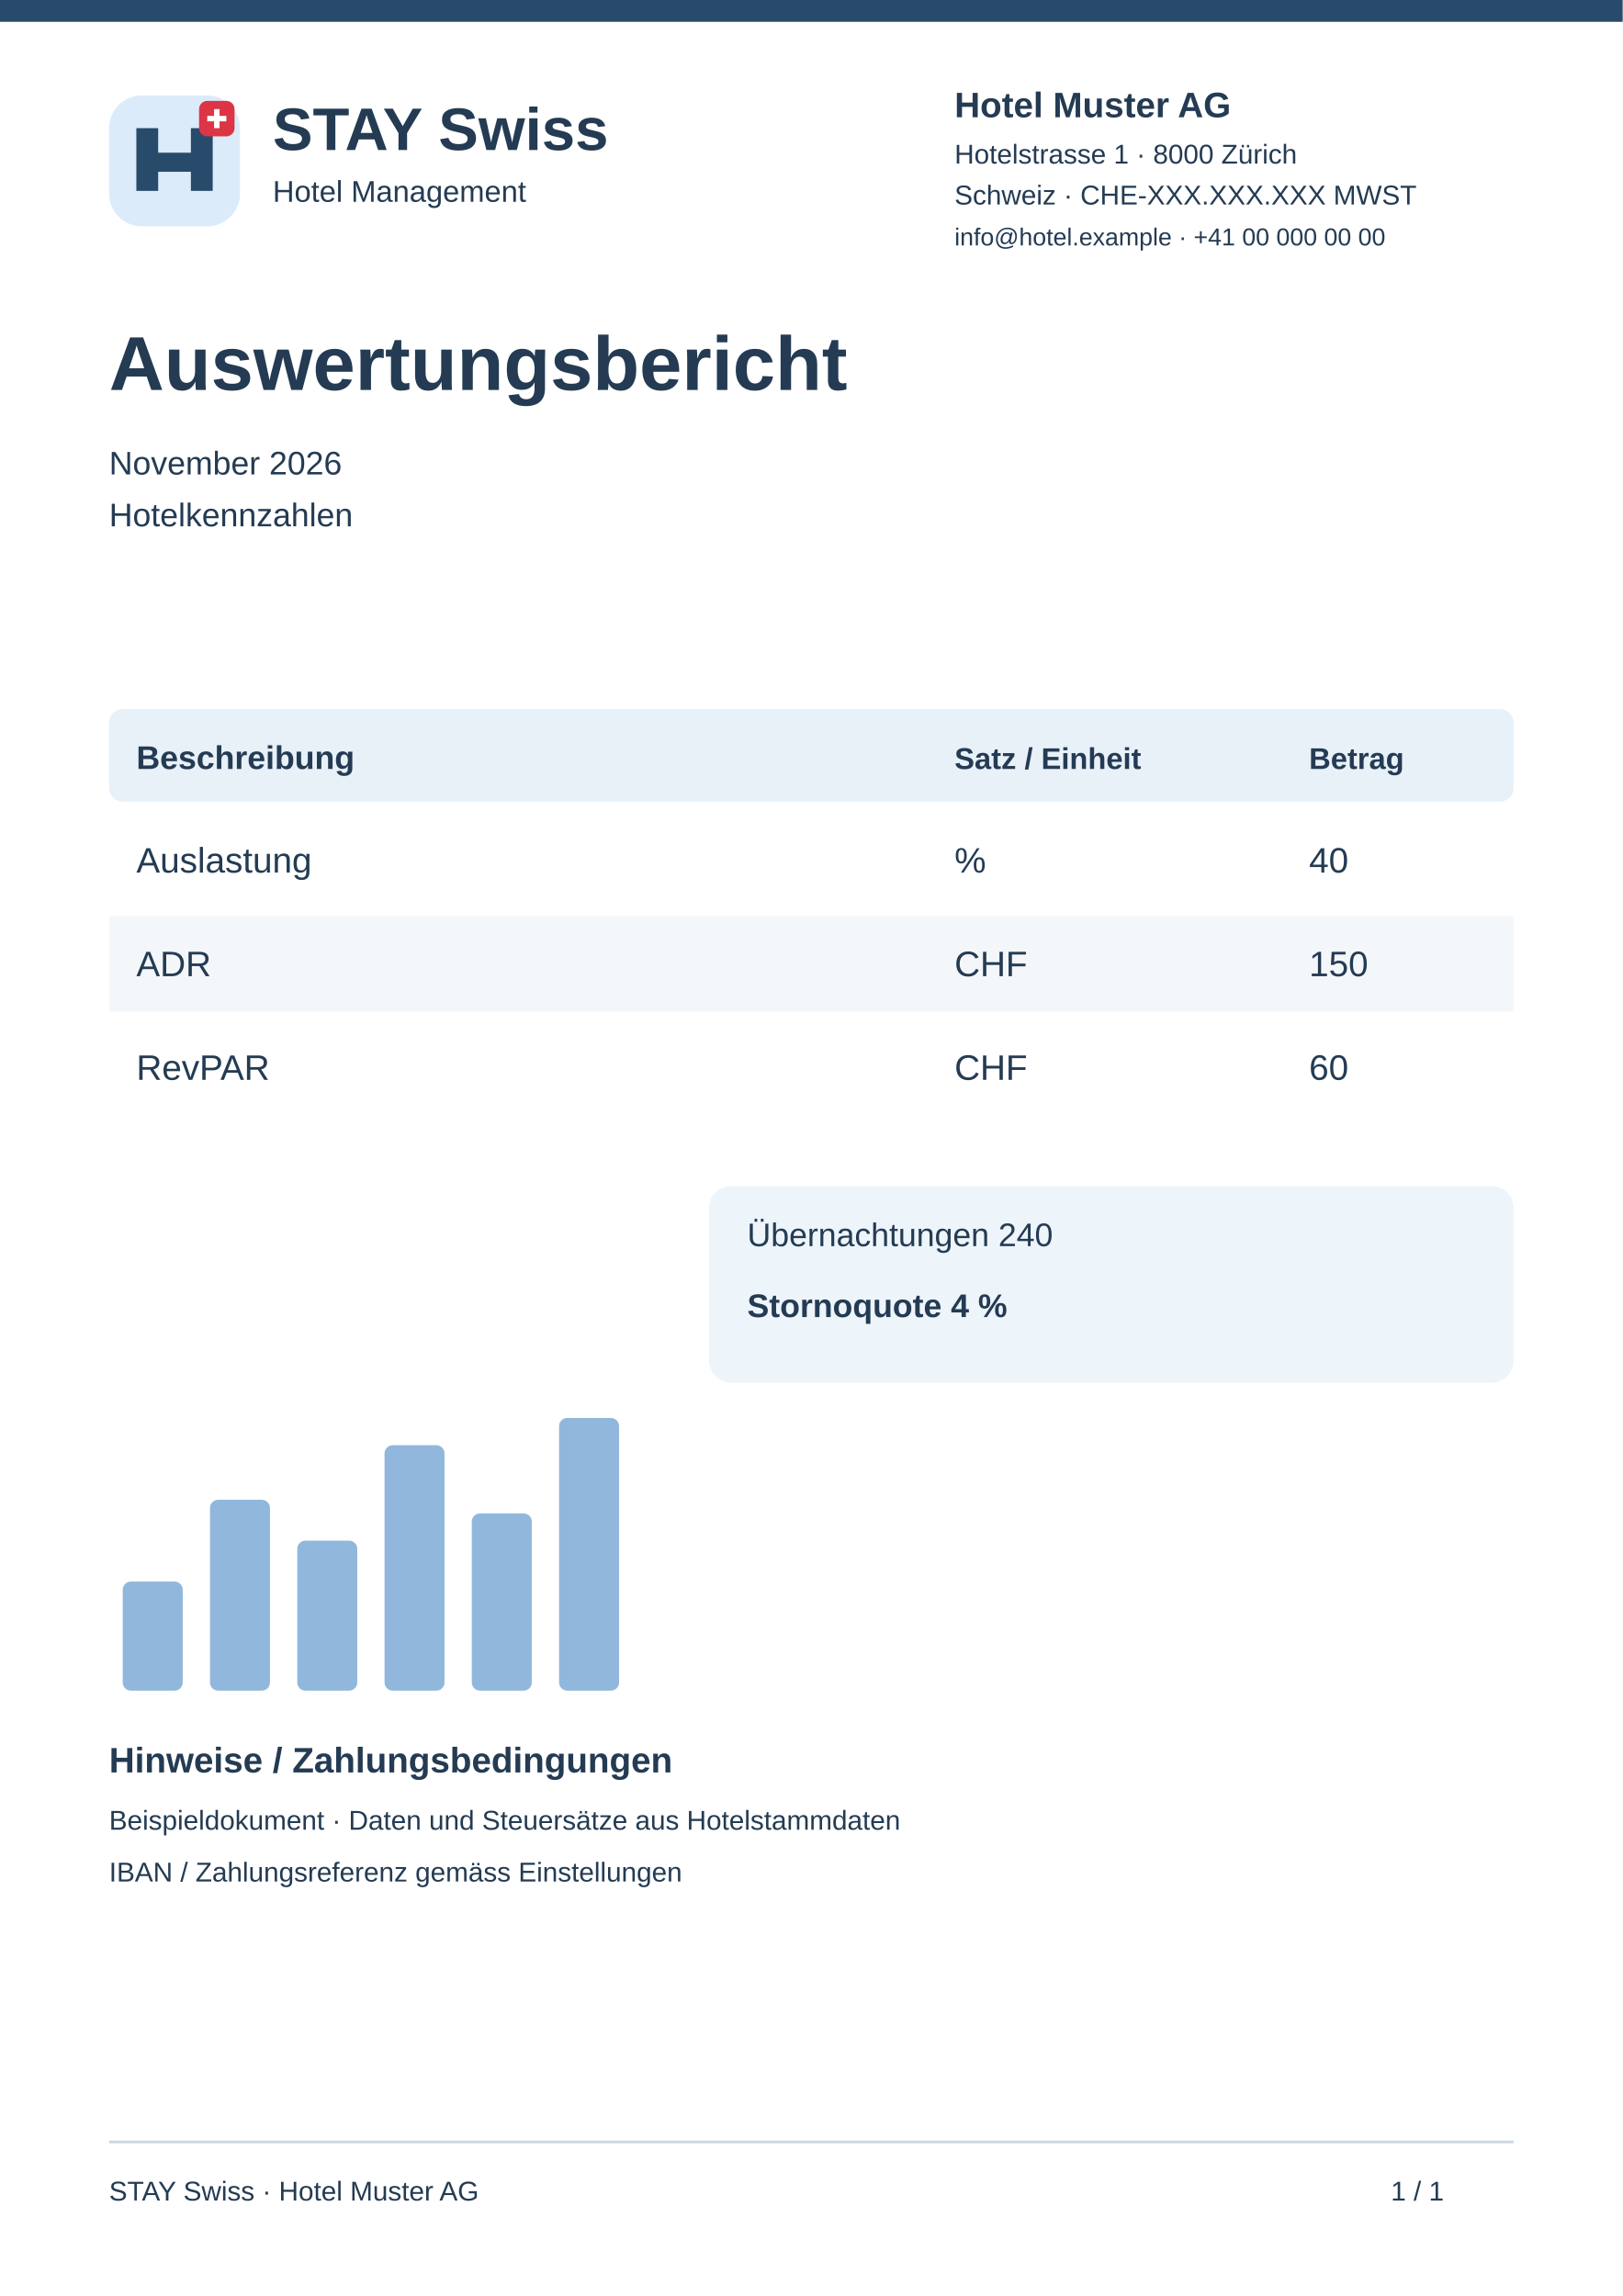
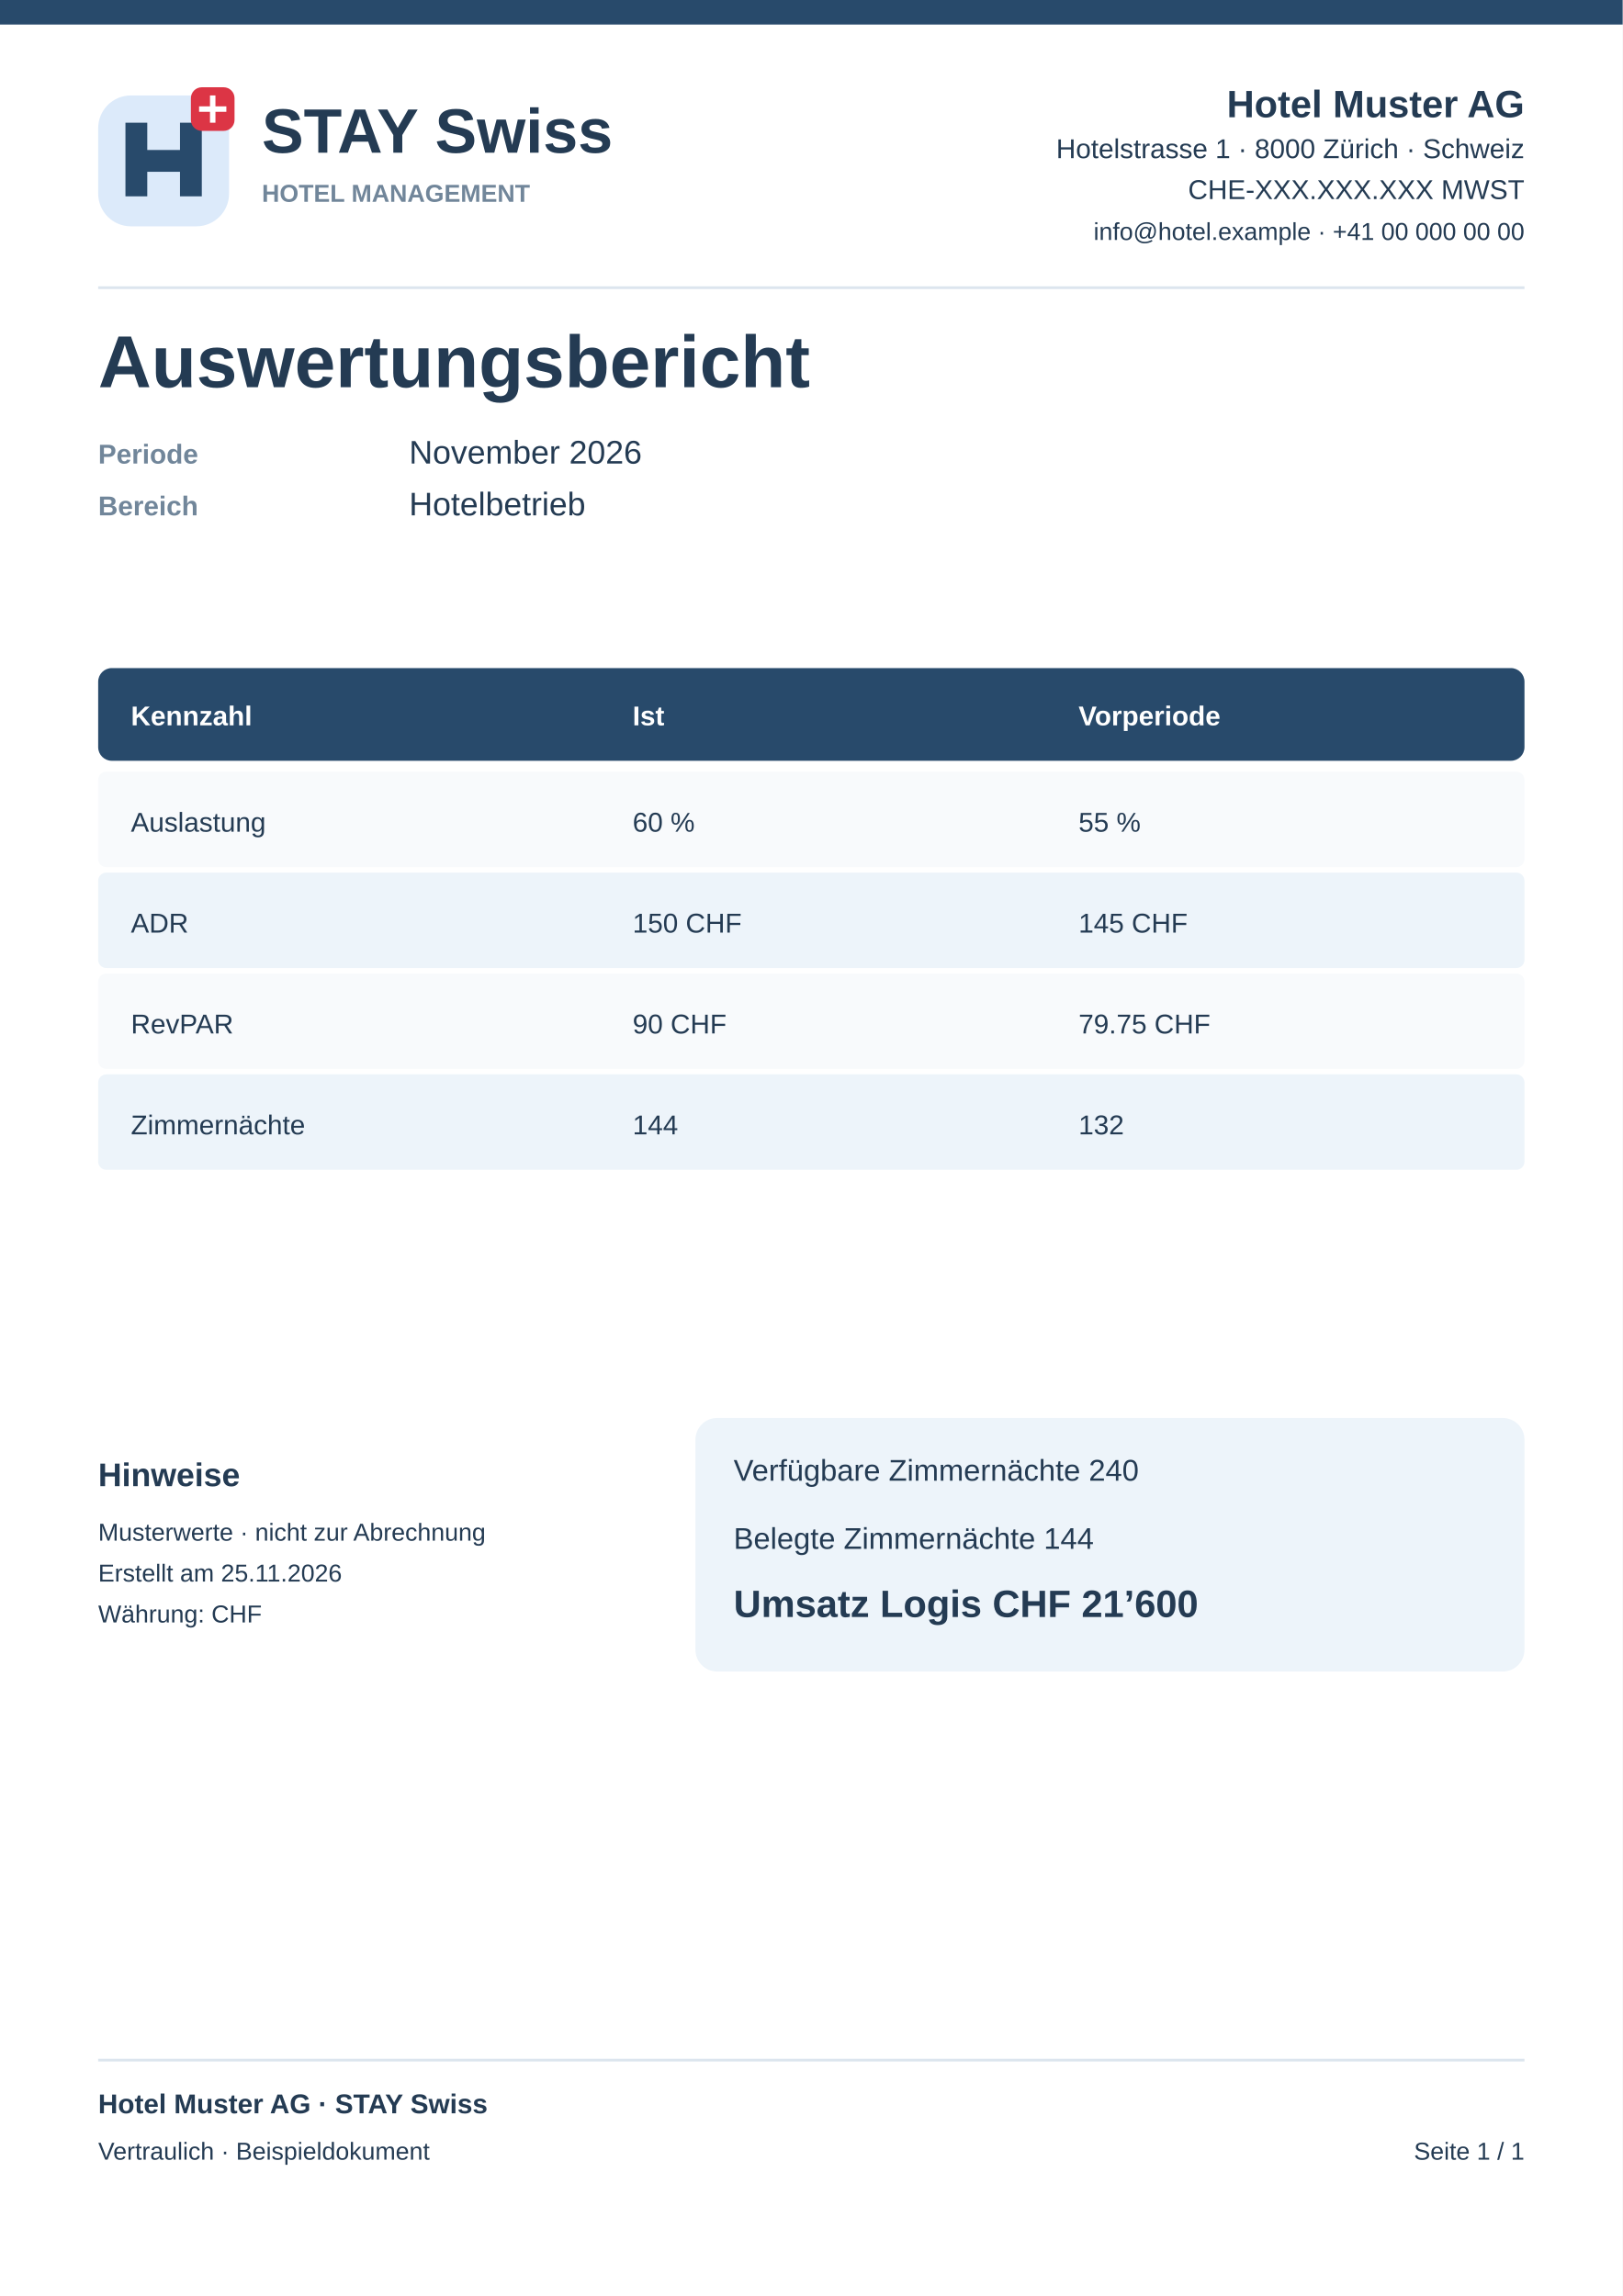
<svg xmlns="http://www.w3.org/2000/svg" width="595" height="842" viewBox="0 0 595 842">
-   <rect x="0" y="0" width="595" height="842" fill="#fff" rx="0" />
-   <rect x="0" y="0" width="595" height="8" fill="#284a6b" rx="0" />
-   <g transform="translate(40 35)">
-     <rect x="0" y="0" width="48" height="48" fill="#dcebfa" rx="12" />
-     <path d="M10 35V12H18V21H30V12H38V35H30V28H18V35Z" fill="#284a6b" />
-     <rect x="33" y="2" width="13" height="13" fill="#dc3545" rx="3" />
-     <path d="M39.5 5v7M36 8.5h7" stroke="white" stroke-width="2" />
-   </g>
-   <text x="100" y="55" font-family="Arial,sans-serif" font-size="22" font-weight="700" fill="#243b53">STAY Swiss</text>
-   <text x="100" y="74" font-family="Arial,sans-serif" font-size="11" font-weight="400" fill="#243b53">Hotel Management</text>
-   <text x="350" y="43" font-family="Arial,sans-serif" font-size="13" font-weight="700" fill="#243b53">Hotel Muster AG</text>
-   <text x="350" y="60" font-family="Arial,sans-serif" font-size="10" font-weight="400" fill="#243b53">Hotelstrasse 1 · 8000 Zürich</text>
-   <text x="350" y="75" font-family="Arial,sans-serif" font-size="10" font-weight="400" fill="#243b53">Schweiz · CHE-XXX.XXX.XXX MWST</text>
-   <text x="350" y="90" font-family="Arial,sans-serif" font-size="9" font-weight="400" fill="#243b53">info@hotel.example · +41 00 000 00 00</text>
-   <text x="40" y="143" font-family="Arial,sans-serif" font-size="28" font-weight="700" fill="#243b53">Auswertungsbericht</text>
-   <text x="40" y="174" font-family="Arial,sans-serif" font-size="12" font-weight="400" fill="#243b53">November 2026</text>
-   <text x="40" y="193" font-family="Arial,sans-serif" font-size="12" font-weight="400" fill="#243b53">Hotelkennzahlen</text>
-   <rect x="40" y="260" width="515" height="34" fill="#e8f0f8" rx="5" />
-   <text x="50" y="282" font-family="Arial,sans-serif" font-size="12" font-weight="700" fill="#243b53">Beschreibung</text>
-   <text x="350" y="282" font-family="Arial,sans-serif" font-size="11" font-weight="700" fill="#243b53">Satz / Einheit</text>
-   <text x="480" y="282" font-family="Arial,sans-serif" font-size="11" font-weight="700" fill="#243b53">Betrag</text>
-   <rect x="40" y="298" width="515" height="35" fill="#fff" rx="0" />
-   <text x="50" y="320" font-family="Arial,sans-serif" font-size="13" font-weight="400" fill="#243b53">Auslastung</text>
-   <text x="350" y="320" font-family="Arial,sans-serif" font-size="13" font-weight="400" fill="#243b53">%</text>
-   <text x="480" y="320" font-family="Arial,sans-serif" font-size="13" font-weight="400" fill="#243b53">40</text>
-   <rect x="40" y="336" width="515" height="35" fill="#f4f7fa" rx="0" />
-   <text x="50" y="358" font-family="Arial,sans-serif" font-size="13" font-weight="400" fill="#243b53">ADR</text>
-   <text x="350" y="358" font-family="Arial,sans-serif" font-size="13" font-weight="400" fill="#243b53">CHF</text>
-   <text x="480" y="358" font-family="Arial,sans-serif" font-size="13" font-weight="400" fill="#243b53">150</text>
-   <rect x="40" y="374" width="515" height="35" fill="#fff" rx="0" />
-   <text x="50" y="396" font-family="Arial,sans-serif" font-size="13" font-weight="400" fill="#243b53">RevPAR</text>
-   <text x="350" y="396" font-family="Arial,sans-serif" font-size="13" font-weight="400" fill="#243b53">CHF</text>
-   <text x="480" y="396" font-family="Arial,sans-serif" font-size="13" font-weight="400" fill="#243b53">60</text>
-   <rect x="260" y="435" width="295" height="72" fill="#edf4fa" rx="8" />
-   <text x="274" y="457" font-family="Arial,sans-serif" font-size="12" font-weight="400" fill="#243b53">Übernachtungen 240</text>
-   <text x="274" y="483" font-family="Arial,sans-serif" font-size="12" font-weight="700" fill="#243b53">Stornoquote 4 %</text>
-   <text x="40" y="650" font-family="Arial,sans-serif" font-size="13" font-weight="700" fill="#243b53">Hinweise / Zahlungsbedingungen</text>
-   <text x="40" y="671" font-family="Arial,sans-serif" font-size="10" font-weight="400" fill="#243b53">Beispieldokument · Daten und Steuersätze aus Hotelstammdaten</text>
-   <text x="40" y="690" font-family="Arial,sans-serif" font-size="10" font-weight="400" fill="#243b53">IBAN / Zahlungsreferenz gemäss Einstellungen</text>
-   <rect x="40" y="785" width="515" height="1" fill="#ccd8e4" rx="0" />
-   <text x="40" y="807" font-family="Arial,sans-serif" font-size="10" font-weight="400" fill="#243b53">STAY Swiss · Hotel Muster AG</text>
-   <text x="510" y="807" font-family="Arial,sans-serif" font-size="10" font-weight="400" fill="#243b53">1 / 1</text>
-   <rect x="45" y="580" width="22" height="40" fill="#91b8dc" rx="3" />
-   <rect x="77" y="550" width="22" height="70" fill="#91b8dc" rx="3" />
-   <rect x="109" y="565" width="22" height="55" fill="#91b8dc" rx="3" />
-   <rect x="141" y="530" width="22" height="90" fill="#91b8dc" rx="3" />
-   <rect x="173" y="555" width="22" height="65" fill="#91b8dc" rx="3" />
-   <rect x="205" y="520" width="22" height="100" fill="#91b8dc" rx="3" />
+   <rect x="0" y="0" width="595" height="842" rx="0" fill="#fff" />
+   <rect x="0" y="0" width="595" height="9" rx="0" fill="#284a6b" />
+   <rect x="36" y="35" width="48" height="48" rx="12" fill="#dceafa" />
+   <path d="M46 72V45H54V55H66V45H74V72H66V63H54V72Z" fill="#284a6b" />
+   <rect x="70" y="32" width="16" height="16" rx="4" fill="#dc3545" />
+   <path d="M78 35v10m-5-5h10" stroke="white" stroke-width="2" />
+   <text x="96" y="56" font-family="Arial,sans-serif" font-size="23" font-weight="700" fill="#243b53" text-anchor="start">STAY Swiss</text>
+   <text x="96" y="74" font-family="Arial,sans-serif" font-size="9" font-weight="700" fill="#71869a" text-anchor="start">HOTEL MANAGEMENT</text>
+   <text x="559" y="43" font-family="Arial,sans-serif" font-size="14" font-weight="700" fill="#243b53" text-anchor="end">Hotel Muster AG</text>
+   <text x="559" y="58" font-family="Arial,sans-serif" font-size="10" font-weight="400" fill="#243b53" text-anchor="end">Hotelstrasse 1 · 8000 Zürich · Schweiz</text>
+   <text x="559" y="73" font-family="Arial,sans-serif" font-size="10" font-weight="400" fill="#243b53" text-anchor="end">CHE-XXX.XXX.XXX MWST</text>
+   <text x="559" y="88" font-family="Arial,sans-serif" font-size="9" font-weight="400" fill="#243b53" text-anchor="end">info@hotel.example · +41 00 000 00 00</text>
+   <rect x="36" y="105" width="523" height="1" rx="0" fill="#dce5ee" />
+   <text x="36" y="142" font-family="Arial,sans-serif" font-size="27" font-weight="700" fill="#243b53" text-anchor="start">Auswertungsbericht</text>
+   <text x="36" y="170" font-family="Arial,sans-serif" font-size="10" font-weight="700" fill="#71869a" text-anchor="start">Periode</text>
+   <text x="150" y="170" font-family="Arial,sans-serif" font-size="12" font-weight="400" fill="#243b53" text-anchor="start">November 2026</text>
+   <text x="36" y="189" font-family="Arial,sans-serif" font-size="10" font-weight="700" fill="#71869a" text-anchor="start">Bereich</text>
+   <text x="150" y="189" font-family="Arial,sans-serif" font-size="12" font-weight="400" fill="#243b53" text-anchor="start">Hotelbetrieb</text>
+   <rect x="36" y="245" width="523" height="34" rx="5" fill="#284a6b" />
+   <text x="48" y="266" font-family="Arial,sans-serif" font-size="10" font-weight="700" fill="#fff" text-anchor="start">Kennzahl</text>
+   <text x="231.96" y="266" font-family="Arial,sans-serif" font-size="10" font-weight="700" fill="#fff" text-anchor="start">Ist</text>
+   <text x="395.48" y="266" font-family="Arial,sans-serif" font-size="10" font-weight="700" fill="#fff" text-anchor="start">Vorperiode</text>
+   <rect x="36" y="283" width="523" height="35" rx="3" fill="#f8fafc" />
+   <text x="48" y="305" font-family="Arial,sans-serif" font-size="10" font-weight="400" fill="#243b53" text-anchor="start">Auslastung</text>
+   <text x="231.96" y="305" font-family="Arial,sans-serif" font-size="10" font-weight="400" fill="#243b53" text-anchor="start">60 %</text>
+   <text x="395.48" y="305" font-family="Arial,sans-serif" font-size="10" font-weight="400" fill="#243b53" text-anchor="start">55 %</text>
+   <rect x="36" y="320" width="523" height="35" rx="3" fill="#edf4fa" />
+   <text x="48" y="342" font-family="Arial,sans-serif" font-size="10" font-weight="400" fill="#243b53" text-anchor="start">ADR</text>
+   <text x="231.96" y="342" font-family="Arial,sans-serif" font-size="10" font-weight="400" fill="#243b53" text-anchor="start">150 CHF</text>
+   <text x="395.48" y="342" font-family="Arial,sans-serif" font-size="10" font-weight="400" fill="#243b53" text-anchor="start">145 CHF</text>
+   <rect x="36" y="357" width="523" height="35" rx="3" fill="#f8fafc" />
+   <text x="48" y="379" font-family="Arial,sans-serif" font-size="10" font-weight="400" fill="#243b53" text-anchor="start">RevPAR</text>
+   <text x="231.96" y="379" font-family="Arial,sans-serif" font-size="10" font-weight="400" fill="#243b53" text-anchor="start">90 CHF</text>
+   <text x="395.48" y="379" font-family="Arial,sans-serif" font-size="10" font-weight="400" fill="#243b53" text-anchor="start">79.75 CHF</text>
+   <rect x="36" y="394" width="523" height="35" rx="3" fill="#edf4fa" />
+   <text x="48" y="416" font-family="Arial,sans-serif" font-size="10" font-weight="400" fill="#243b53" text-anchor="start">Zimmernächte</text>
+   <text x="231.96" y="416" font-family="Arial,sans-serif" font-size="10" font-weight="400" fill="#243b53" text-anchor="start">144</text>
+   <text x="395.48" y="416" font-family="Arial,sans-serif" font-size="10" font-weight="400" fill="#243b53" text-anchor="start">132</text>
+   <rect x="255" y="520" width="304" height="93" rx="8" fill="#edf4fa" />
+   <text x="269" y="543" font-family="Arial,sans-serif" font-size="11" font-weight="400" fill="#243b53" text-anchor="start">Verfügbare Zimmernächte 240</text>
+   <text x="269" y="568" font-family="Arial,sans-serif" font-size="11" font-weight="400" fill="#243b53" text-anchor="start">Belegte Zimmernächte 144</text>
+   <text x="269" y="593" font-family="Arial,sans-serif" font-size="14" font-weight="700" fill="#243b53" text-anchor="start">Umsatz Logis CHF 21’600</text>
+   <text x="36" y="545" font-family="Arial,sans-serif" font-size="12" font-weight="700" fill="#243b53" text-anchor="start">Hinweise</text>
+   <text x="36" y="565" font-family="Arial,sans-serif" font-size="9" font-weight="400" fill="#243b53" text-anchor="start">Musterwerte · nicht zur Abrechnung</text>
+   <text x="36" y="580" font-family="Arial,sans-serif" font-size="9" font-weight="400" fill="#243b53" text-anchor="start">Erstellt am 25.11.2026</text>
+   <text x="36" y="595" font-family="Arial,sans-serif" font-size="9" font-weight="400" fill="#243b53" text-anchor="start">Währung: CHF</text>
+   <rect x="36" y="755" width="523" height="1" rx="0" fill="#dce5ee" />
+   <text x="36" y="775" font-family="Arial,sans-serif" font-size="10" font-weight="700" fill="#243b53" text-anchor="start">Hotel Muster AG · STAY Swiss</text>
+   <text x="36" y="792" font-family="Arial,sans-serif" font-size="9" font-weight="400" fill="#243b53" text-anchor="start">Vertraulich · Beispieldokument</text>
+   <text x="559" y="792" font-family="Arial,sans-serif" font-size="9" font-weight="400" fill="#243b53" text-anchor="end">Seite 1 / 1</text>
</svg>
